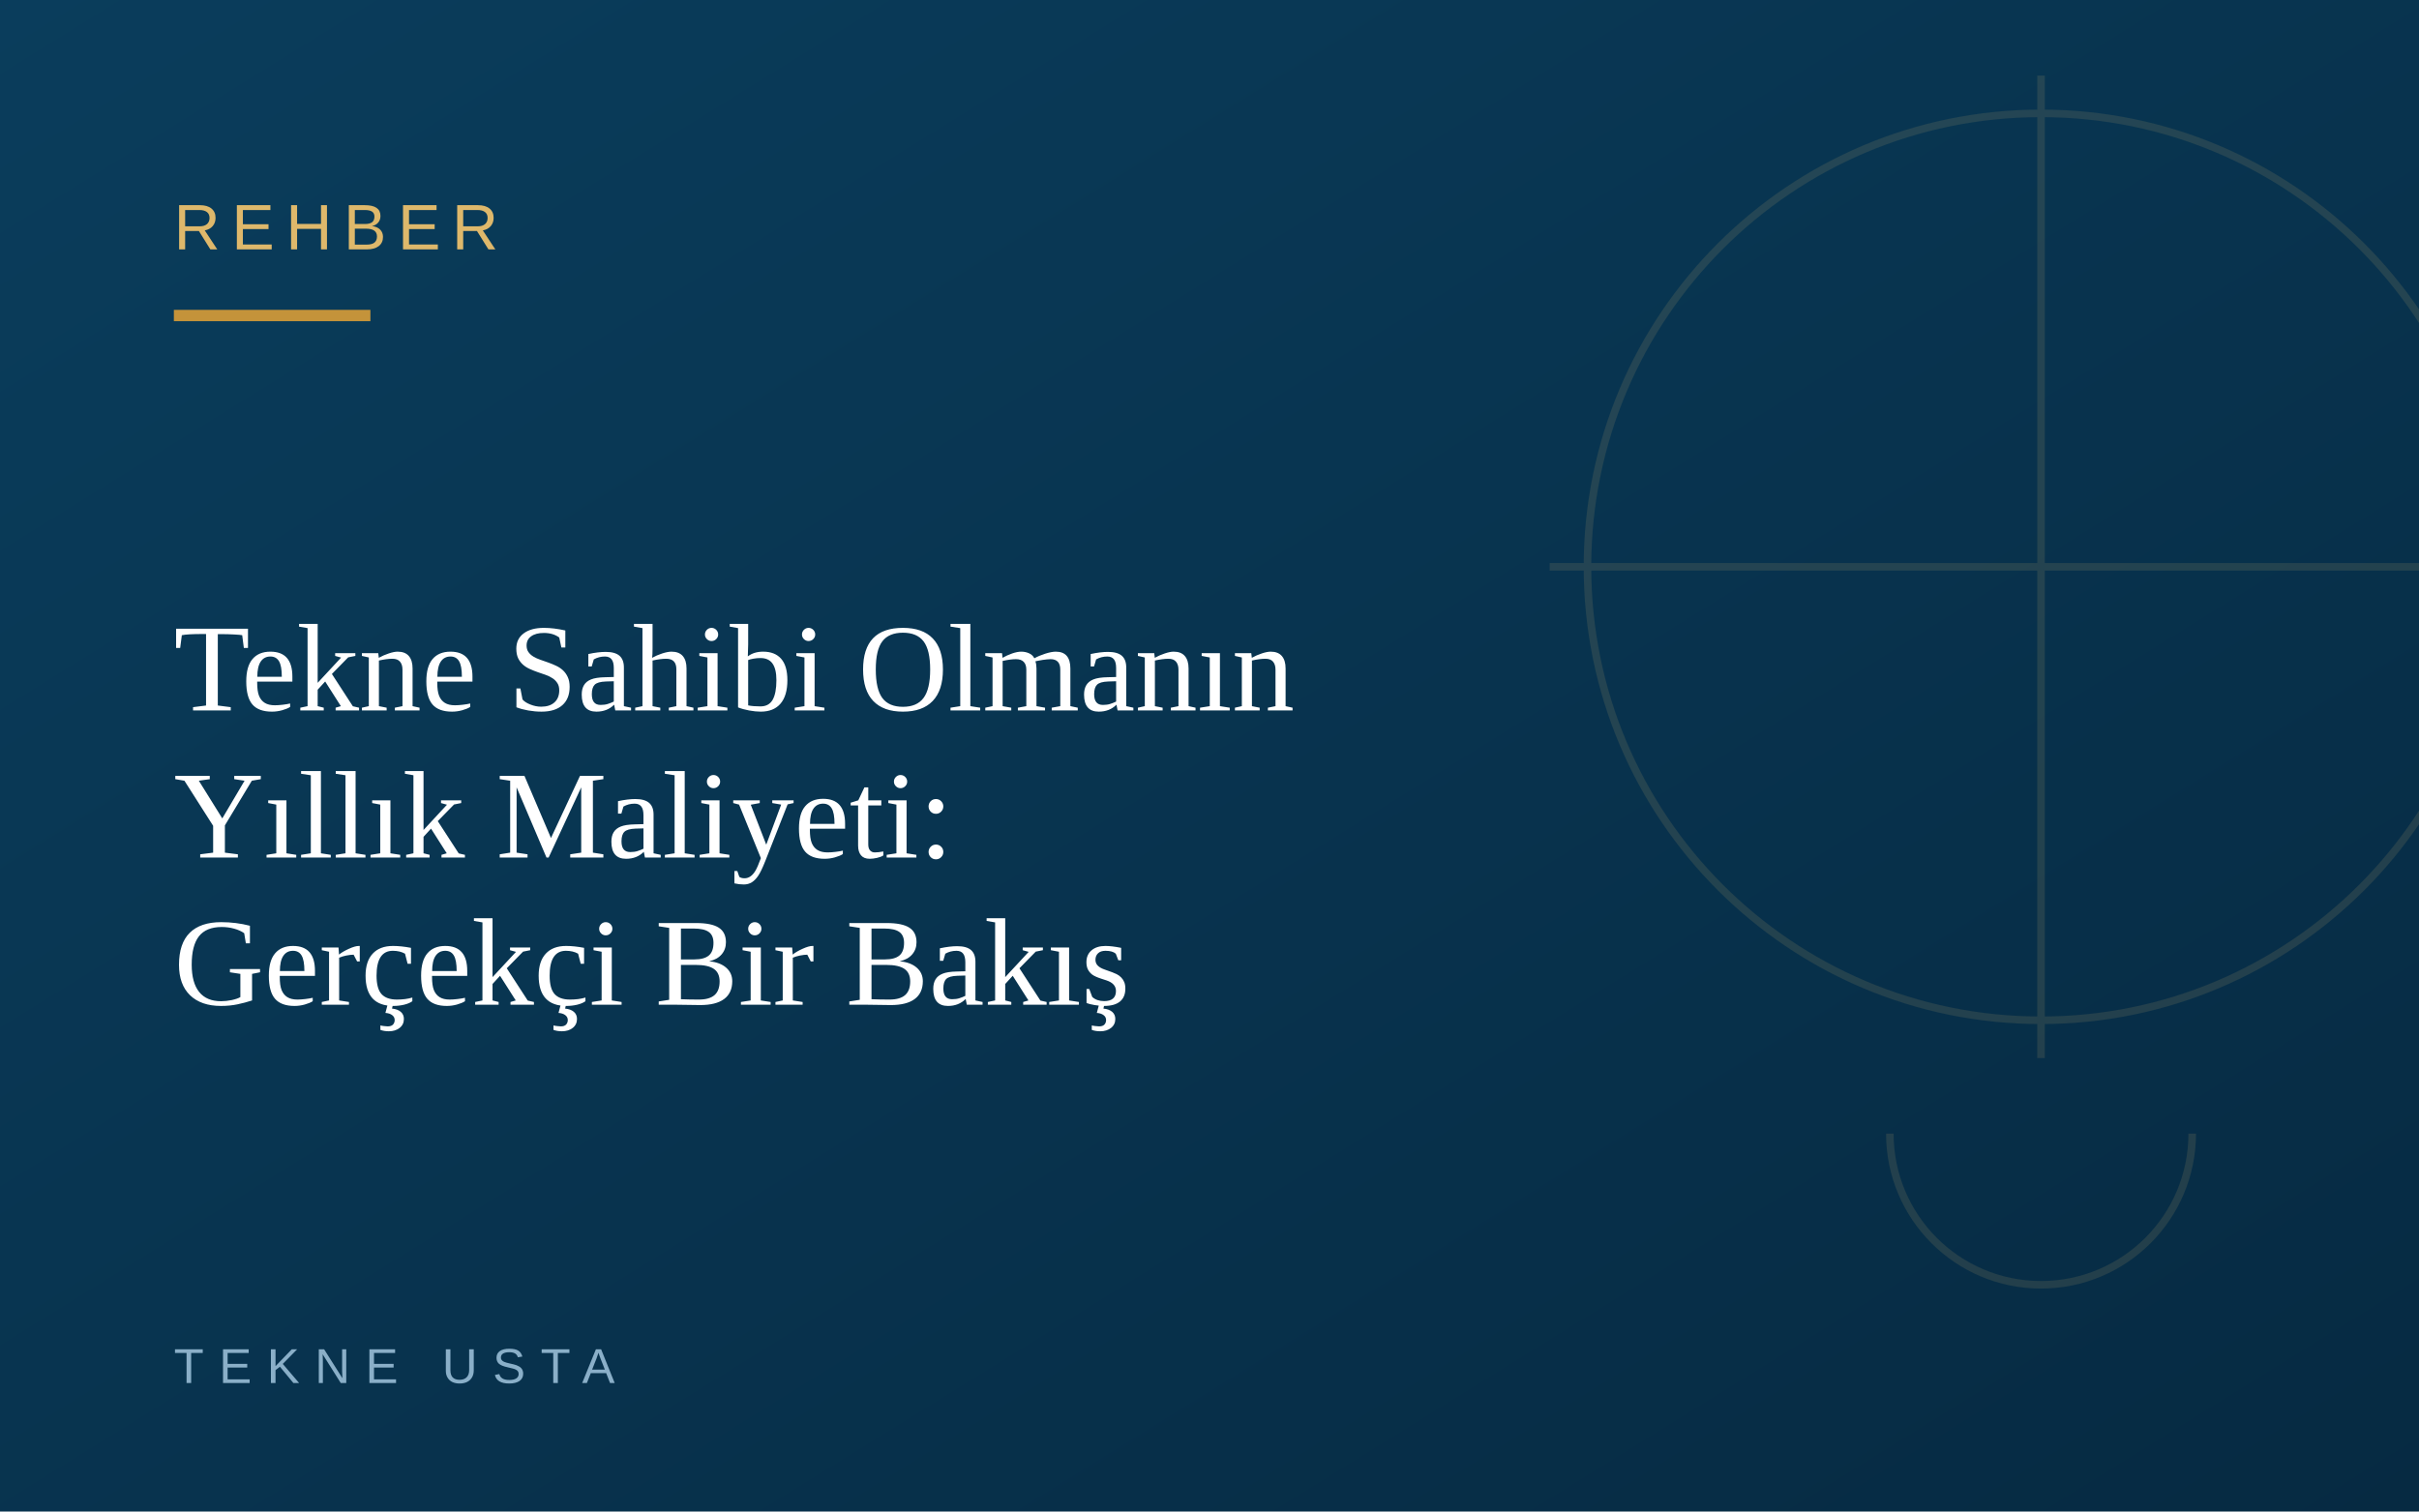
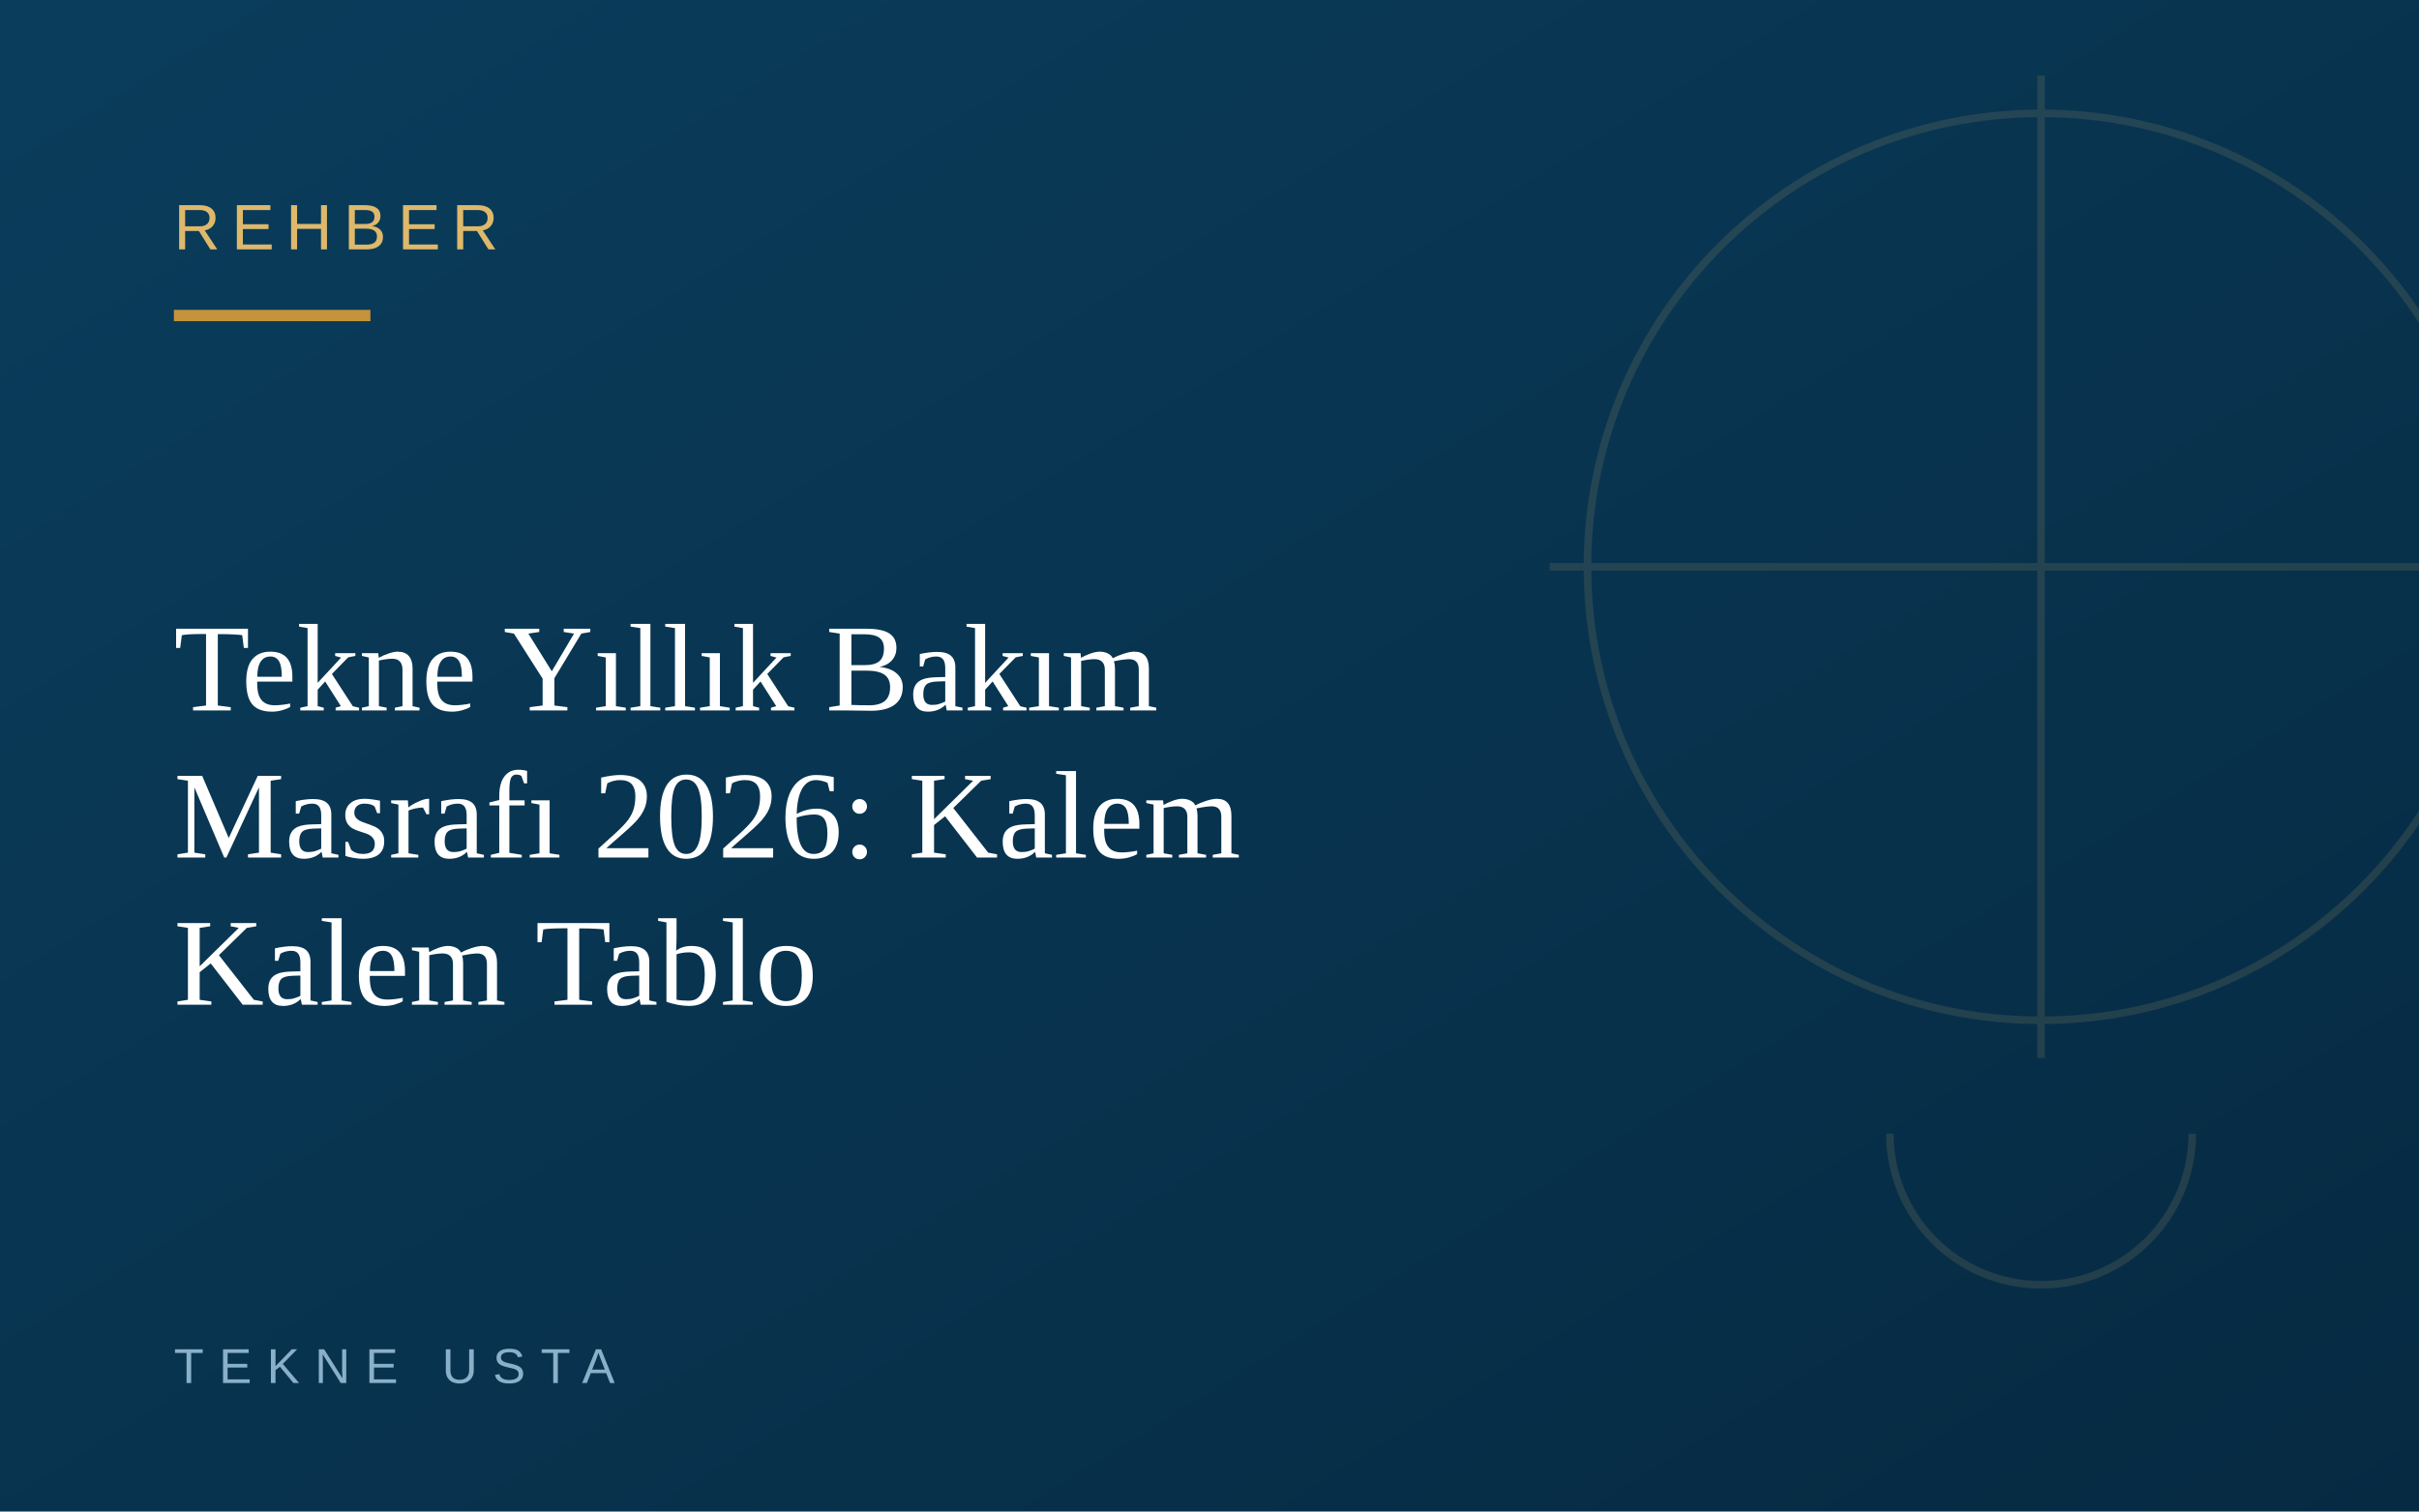
<svg xmlns="http://www.w3.org/2000/svg" viewBox="0 0 640 400" role="img">
  <defs>
    <linearGradient id="g" x1="0" y1="0" x2="1" y2="1">
      <stop offset="0" stop-color="#0A3D5C" />
      <stop offset="1" stop-color="#062A42" />
    </linearGradient>
  </defs>
  <rect width="640" height="400" fill="url(#g)" />
  <g fill="none" stroke="#DEB86B" stroke-width="2" opacity="0.13">
    <circle cx="540" cy="150" r="120" />
    <path d="M540 20v260M410 150h260" />
    <path d="M500 300a40 40 0 0 0 80 0" />
  </g>
  <text x="46" y="66" fill="#DEB86B" font-family="Arial, sans-serif" font-size="17" letter-spacing="3">REHBER</text>
  <rect x="46" y="82" width="52" height="3" fill="#C4933A" />
  <text x="46" y="188" fill="#FFFFFF" font-family="Georgia, 'Times New Roman', serif" font-size="33" font-weight="500">
-     <tspan x="46" dy="0">Tekne Sahibi Olmanın</tspan>
-     <tspan x="46" dy="1.18em">Yıllık Maliyeti:</tspan>
-     <tspan x="46" dy="1.18em">Gerçekçi Bir Bakış</tspan>
+     <tspan x="46" dy="0">Tekne Yıllık Bakım</tspan>
+     <tspan x="46" dy="1.18em">Masrafı 2026: Kalem</tspan>
+     <tspan x="46" dy="1.18em">Kalem Tablo</tspan>
  </text>
  <text x="46" y="366" fill="#8AAFC8" font-family="Arial, sans-serif" font-size="13" letter-spacing="4">TEKNE USTA</text>
</svg>
